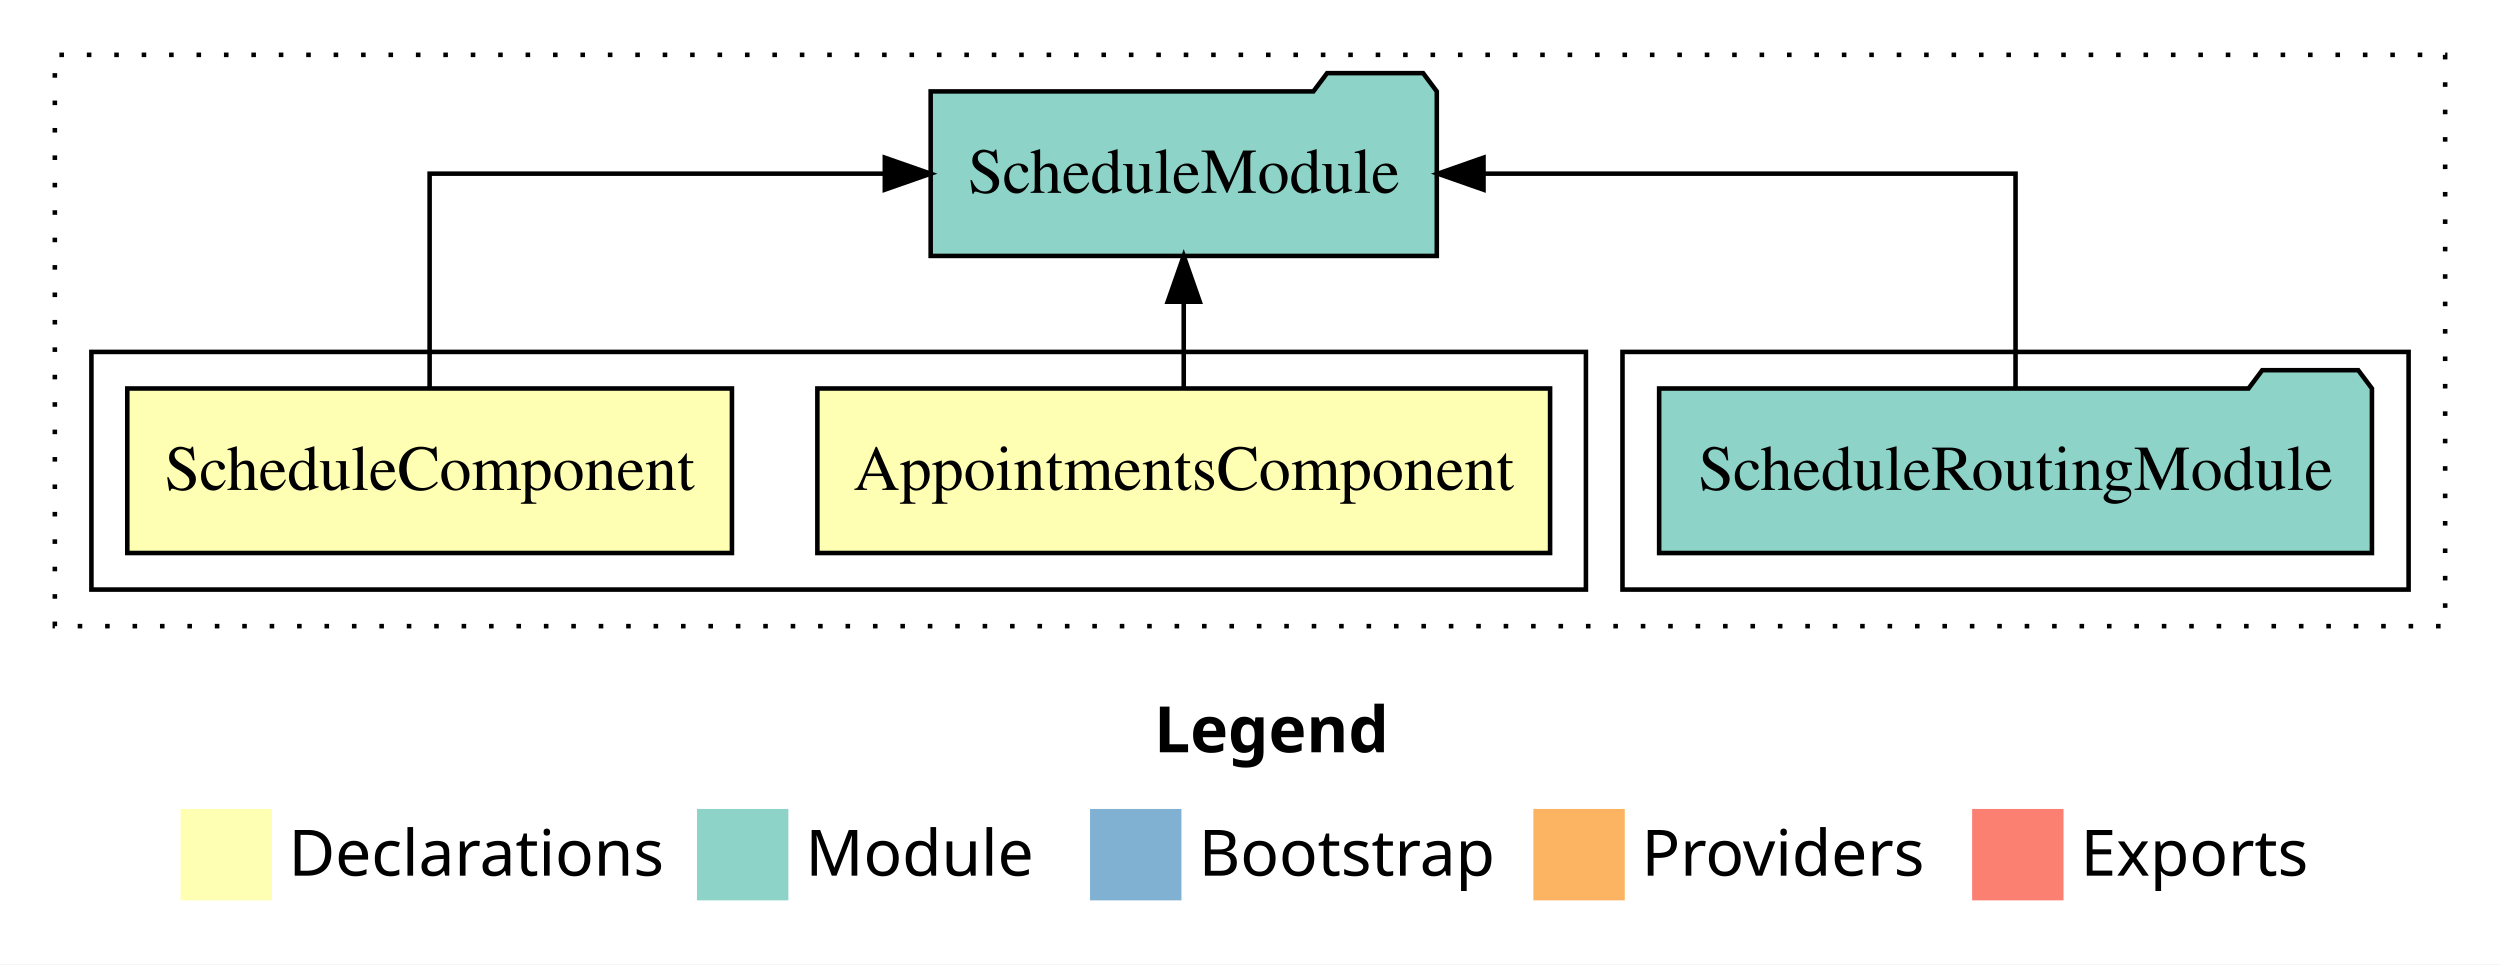
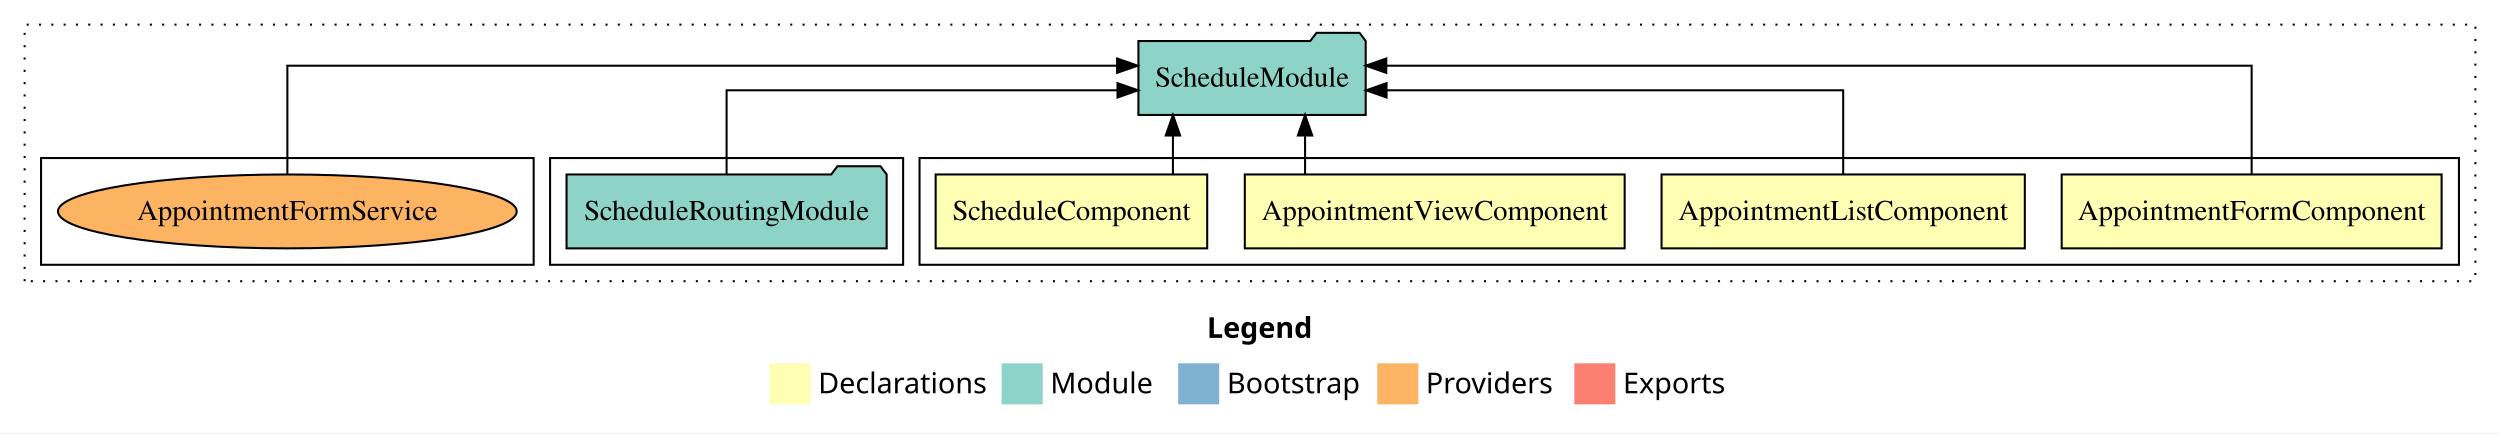
- <svg xmlns="http://www.w3.org/2000/svg" width="547pt" height="211pt" viewBox="0.00 0.00 547.00 211.00">
+ <svg xmlns="http://www.w3.org/2000/svg" width="1218pt" height="211pt" viewBox="0.00 0.00 1218.00 211.00">
  <g id="graph0" class="graph" transform="scale(1 1) rotate(0) translate(4 207)">
-     <polygon fill="white" stroke="transparent" points="-4,4 -4,-207 543,-207 543,4 -4,4" />
-     <text text-anchor="start" x="248.51" y="-42.4" font-family="sans-serif" font-weight="bold" font-size="14.00">Legend</text>
-     <polygon fill="#ffffb3" stroke="transparent" points="35.5,-10 35.5,-30 55.5,-30 55.5,-10 35.5,-10" />
-     <text text-anchor="start" x="59.13" y="-15.4" font-family="sans-serif" font-size="14.00">  Declarations</text>
-     <polygon fill="#8dd3c7" stroke="transparent" points="148.5,-10 148.5,-30 168.5,-30 168.5,-10 148.5,-10" />
-     <text text-anchor="start" x="172.23" y="-15.4" font-family="sans-serif" font-size="14.00">  Module</text>
-     <polygon fill="#80b1d3" stroke="transparent" points="234.5,-10 234.5,-30 254.5,-30 254.5,-10 234.5,-10" />
-     <text text-anchor="start" x="258.28" y="-15.4" font-family="sans-serif" font-size="14.00">  Bootstrap</text>
-     <polygon fill="#fdb462" stroke="transparent" points="331.5,-10 331.5,-30 351.5,-30 351.5,-10 331.5,-10" />
-     <text text-anchor="start" x="355.17" y="-15.4" font-family="sans-serif" font-size="14.00">  Providers</text>
-     <polygon fill="#fb8072" stroke="transparent" points="427.5,-10 427.5,-30 447.5,-30 447.5,-10 427.5,-10" />
-     <text text-anchor="start" x="451.23" y="-15.4" font-family="sans-serif" font-size="14.00">  Exports</text>
+     <polygon fill="white" stroke="transparent" points="-4,4 -4,-207 1214,-207 1214,4 -4,4" />
+     <text text-anchor="start" x="584.01" y="-42.4" font-family="sans-serif" font-weight="bold" font-size="14.00">Legend</text>
+     <polygon fill="#ffffb3" stroke="transparent" points="371,-10 371,-30 391,-30 391,-10 371,-10" />
+     <text text-anchor="start" x="394.63" y="-15.4" font-family="sans-serif" font-size="14.00">  Declarations</text>
+     <polygon fill="#8dd3c7" stroke="transparent" points="484,-10 484,-30 504,-30 504,-10 484,-10" />
+     <text text-anchor="start" x="507.73" y="-15.4" font-family="sans-serif" font-size="14.00">  Module</text>
+     <polygon fill="#80b1d3" stroke="transparent" points="570,-10 570,-30 590,-30 590,-10 570,-10" />
+     <text text-anchor="start" x="593.78" y="-15.4" font-family="sans-serif" font-size="14.00">  Bootstrap</text>
+     <polygon fill="#fdb462" stroke="transparent" points="667,-10 667,-30 687,-30 687,-10 667,-10" />
+     <text text-anchor="start" x="690.67" y="-15.4" font-family="sans-serif" font-size="14.00">  Providers</text>
+     <polygon fill="#fb8072" stroke="transparent" points="763,-10 763,-30 783,-30 783,-10 763,-10" />
+     <text text-anchor="start" x="786.73" y="-15.4" font-family="sans-serif" font-size="14.00">  Exports</text>
    <g id="clust1" class="cluster">
-       <polygon fill="none" stroke="black" stroke-dasharray="1,5" points="8,-70 8,-195 531,-195 531,-70 8,-70" />
-     </g>
-     <g id="clust5" class="cluster">
-       <polygon fill="none" stroke="black" points="351,-78 351,-130 523,-130 523,-78 351,-78" />
+       <polygon fill="none" stroke="black" stroke-dasharray="1,5" points="8,-70 8,-195 1202,-195 1202,-70 8,-70" />
    </g>
    <g id="clust2" class="cluster">
-       <polygon fill="none" stroke="black" points="16,-78 16,-130 343,-130 343,-78 16,-78" />
+       <polygon fill="none" stroke="black" points="444,-78 444,-130 1194,-130 1194,-78 444,-78" />
+     </g>
+     <g id="clust7" class="cluster">
+       <polygon fill="none" stroke="black" points="264,-78 264,-130 436,-130 436,-78 264,-78" />
+     </g>
+     <g id="clust10" class="cluster">
+       <polygon fill="none" stroke="black" points="16,-78 16,-130 256,-130 256,-78 16,-78" />
    </g>
    <g id="node1" class="node">
-       <polygon fill="#ffffb3" stroke="black" points="335.16,-122 174.84,-122 174.84,-86 335.16,-86 335.16,-122" />
-       <text text-anchor="middle" x="255" y="-99.8" font-family="Times,serif" font-size="14.00">AppointmentsComponent</text>
+       <polygon fill="#ffffb3" stroke="black" points="1185.55,-122 1000.45,-122 1000.45,-86 1185.55,-86 1185.55,-122" />
+       <text text-anchor="middle" x="1093" y="-99.8" font-family="Times,serif" font-size="14.00">AppointmentFormComponent</text>
+     </g>
+     <g id="node5" class="node">
+       <polygon fill="#8dd3c7" stroke="black" points="661.37,-187 658.37,-191 637.37,-191 634.37,-187 550.63,-187 550.63,-151 661.37,-151 661.37,-187" />
+       <text text-anchor="middle" x="606" y="-164.8" font-family="Times,serif" font-size="14.00">ScheduleModule</text>
+     </g>
+     <g id="edge1" class="edge">
+       <path fill="none" stroke="black" d="M1093,-122.28C1093,-143.32 1093,-175 1093,-175 1093,-175 671.39,-175 671.39,-175" />
+       <polygon fill="black" stroke="black" points="671.39,-171.5 661.39,-175 671.39,-178.5 671.39,-171.5" />
+     </g>
+     <g id="node2" class="node">
+       <polygon fill="#ffffb3" stroke="black" points="982.49,-122 805.51,-122 805.51,-86 982.49,-86 982.49,-122" />
+       <text text-anchor="middle" x="894" y="-99.8" font-family="Times,serif" font-size="14.00">AppointmentListComponent</text>
+     </g>
+     <g id="edge2" class="edge">
+       <path fill="none" stroke="black" d="M894,-122.02C894,-139.37 894,-163 894,-163 894,-163 671.53,-163 671.53,-163" />
+       <polygon fill="black" stroke="black" points="671.53,-159.5 661.53,-163 671.53,-166.5 671.53,-159.5" />
    </g>
    <g id="node3" class="node">
-       <polygon fill="#8dd3c7" stroke="black" points="310.37,-187 307.37,-191 286.37,-191 283.37,-187 199.63,-187 199.63,-151 310.37,-151 310.37,-187" />
-       <text text-anchor="middle" x="255" y="-164.8" font-family="Times,serif" font-size="14.00">ScheduleModule</text>
+       <polygon fill="#ffffb3" stroke="black" points="787.53,-122 602.47,-122 602.47,-86 787.53,-86 787.53,-122" />
+       <text text-anchor="middle" x="695" y="-99.8" font-family="Times,serif" font-size="14.00">AppointmentViewComponent</text>
    </g>
-     <g id="edge1" class="edge">
-       <path fill="none" stroke="black" d="M255,-122.11C255,-122.11 255,-140.99 255,-140.99" />
-       <polygon fill="black" stroke="black" points="251.5,-140.99 255,-150.99 258.5,-140.99 251.5,-140.99" />
-     </g>
-     <g id="node2" class="node">
-       <polygon fill="#ffffb3" stroke="black" points="156.15,-122 23.85,-122 23.85,-86 156.15,-86 156.15,-122" />
-       <text text-anchor="middle" x="90" y="-99.8" font-family="Times,serif" font-size="14.00">ScheduleComponent</text>
-     </g>
-     <g id="edge2" class="edge">
-       <path fill="none" stroke="black" d="M90,-122.11C90,-141.34 90,-169 90,-169 90,-169 189.6,-169 189.6,-169" />
-       <polygon fill="black" stroke="black" points="189.6,-172.5 199.6,-169 189.6,-165.5 189.6,-172.5" />
+     <g id="edge3" class="edge">
+       <path fill="none" stroke="black" d="M631.83,-122.11C631.83,-122.11 631.83,-140.99 631.83,-140.99" />
+       <polygon fill="black" stroke="black" points="628.33,-140.99 631.83,-150.99 635.33,-140.99 628.33,-140.99" />
    </g>
    <g id="node4" class="node">
-       <polygon fill="#8dd3c7" stroke="black" points="514.98,-122 511.98,-126 490.98,-126 487.98,-122 359.02,-122 359.02,-86 514.98,-86 514.98,-122" />
-       <text text-anchor="middle" x="437" y="-99.8" font-family="Times,serif" font-size="14.00">ScheduleRoutingModule</text>
+       <polygon fill="#ffffb3" stroke="black" points="584.15,-122 451.85,-122 451.85,-86 584.15,-86 584.15,-122" />
+       <text text-anchor="middle" x="518" y="-99.8" font-family="Times,serif" font-size="14.00">ScheduleComponent</text>
    </g>
-     <g id="edge3" class="edge">
-       <path fill="none" stroke="black" d="M437,-122.11C437,-141.34 437,-169 437,-169 437,-169 320.59,-169 320.59,-169" />
-       <polygon fill="black" stroke="black" points="320.59,-165.5 310.59,-169 320.59,-172.5 320.59,-165.5" />
+     <g id="edge4" class="edge">
+       <path fill="none" stroke="black" d="M567.45,-122.11C567.45,-122.11 567.45,-140.99 567.45,-140.99" />
+       <polygon fill="black" stroke="black" points="563.95,-140.99 567.45,-150.99 570.95,-140.99 563.95,-140.99" />
+     </g>
+     <g id="node6" class="node">
+       <polygon fill="#8dd3c7" stroke="black" points="427.98,-122 424.98,-126 403.98,-126 400.98,-122 272.02,-122 272.02,-86 427.98,-86 427.98,-122" />
+       <text text-anchor="middle" x="350" y="-99.8" font-family="Times,serif" font-size="14.00">ScheduleRoutingModule</text>
+     </g>
+     <g id="edge5" class="edge">
+       <path fill="none" stroke="black" d="M350,-122.02C350,-139.37 350,-163 350,-163 350,-163 540.45,-163 540.45,-163" />
+       <polygon fill="black" stroke="black" points="540.45,-166.5 550.45,-163 540.45,-159.5 540.45,-166.5" />
+     </g>
+     <g id="node7" class="node">
+       <ellipse fill="#fdb462" stroke="black" cx="136" cy="-104" rx="111.76" ry="18" />
+       <text text-anchor="middle" x="136" y="-99.8" font-family="Times,serif" font-size="14.00">AppointmentFormService</text>
+     </g>
+     <g id="edge6" class="edge">
+       <path fill="none" stroke="black" d="M136,-122.28C136,-143.32 136,-175 136,-175 136,-175 540.24,-175 540.24,-175" />
+       <polygon fill="black" stroke="black" points="540.24,-178.5 550.24,-175 540.24,-171.5 540.24,-178.5" />
    </g>
  </g>
</svg>
